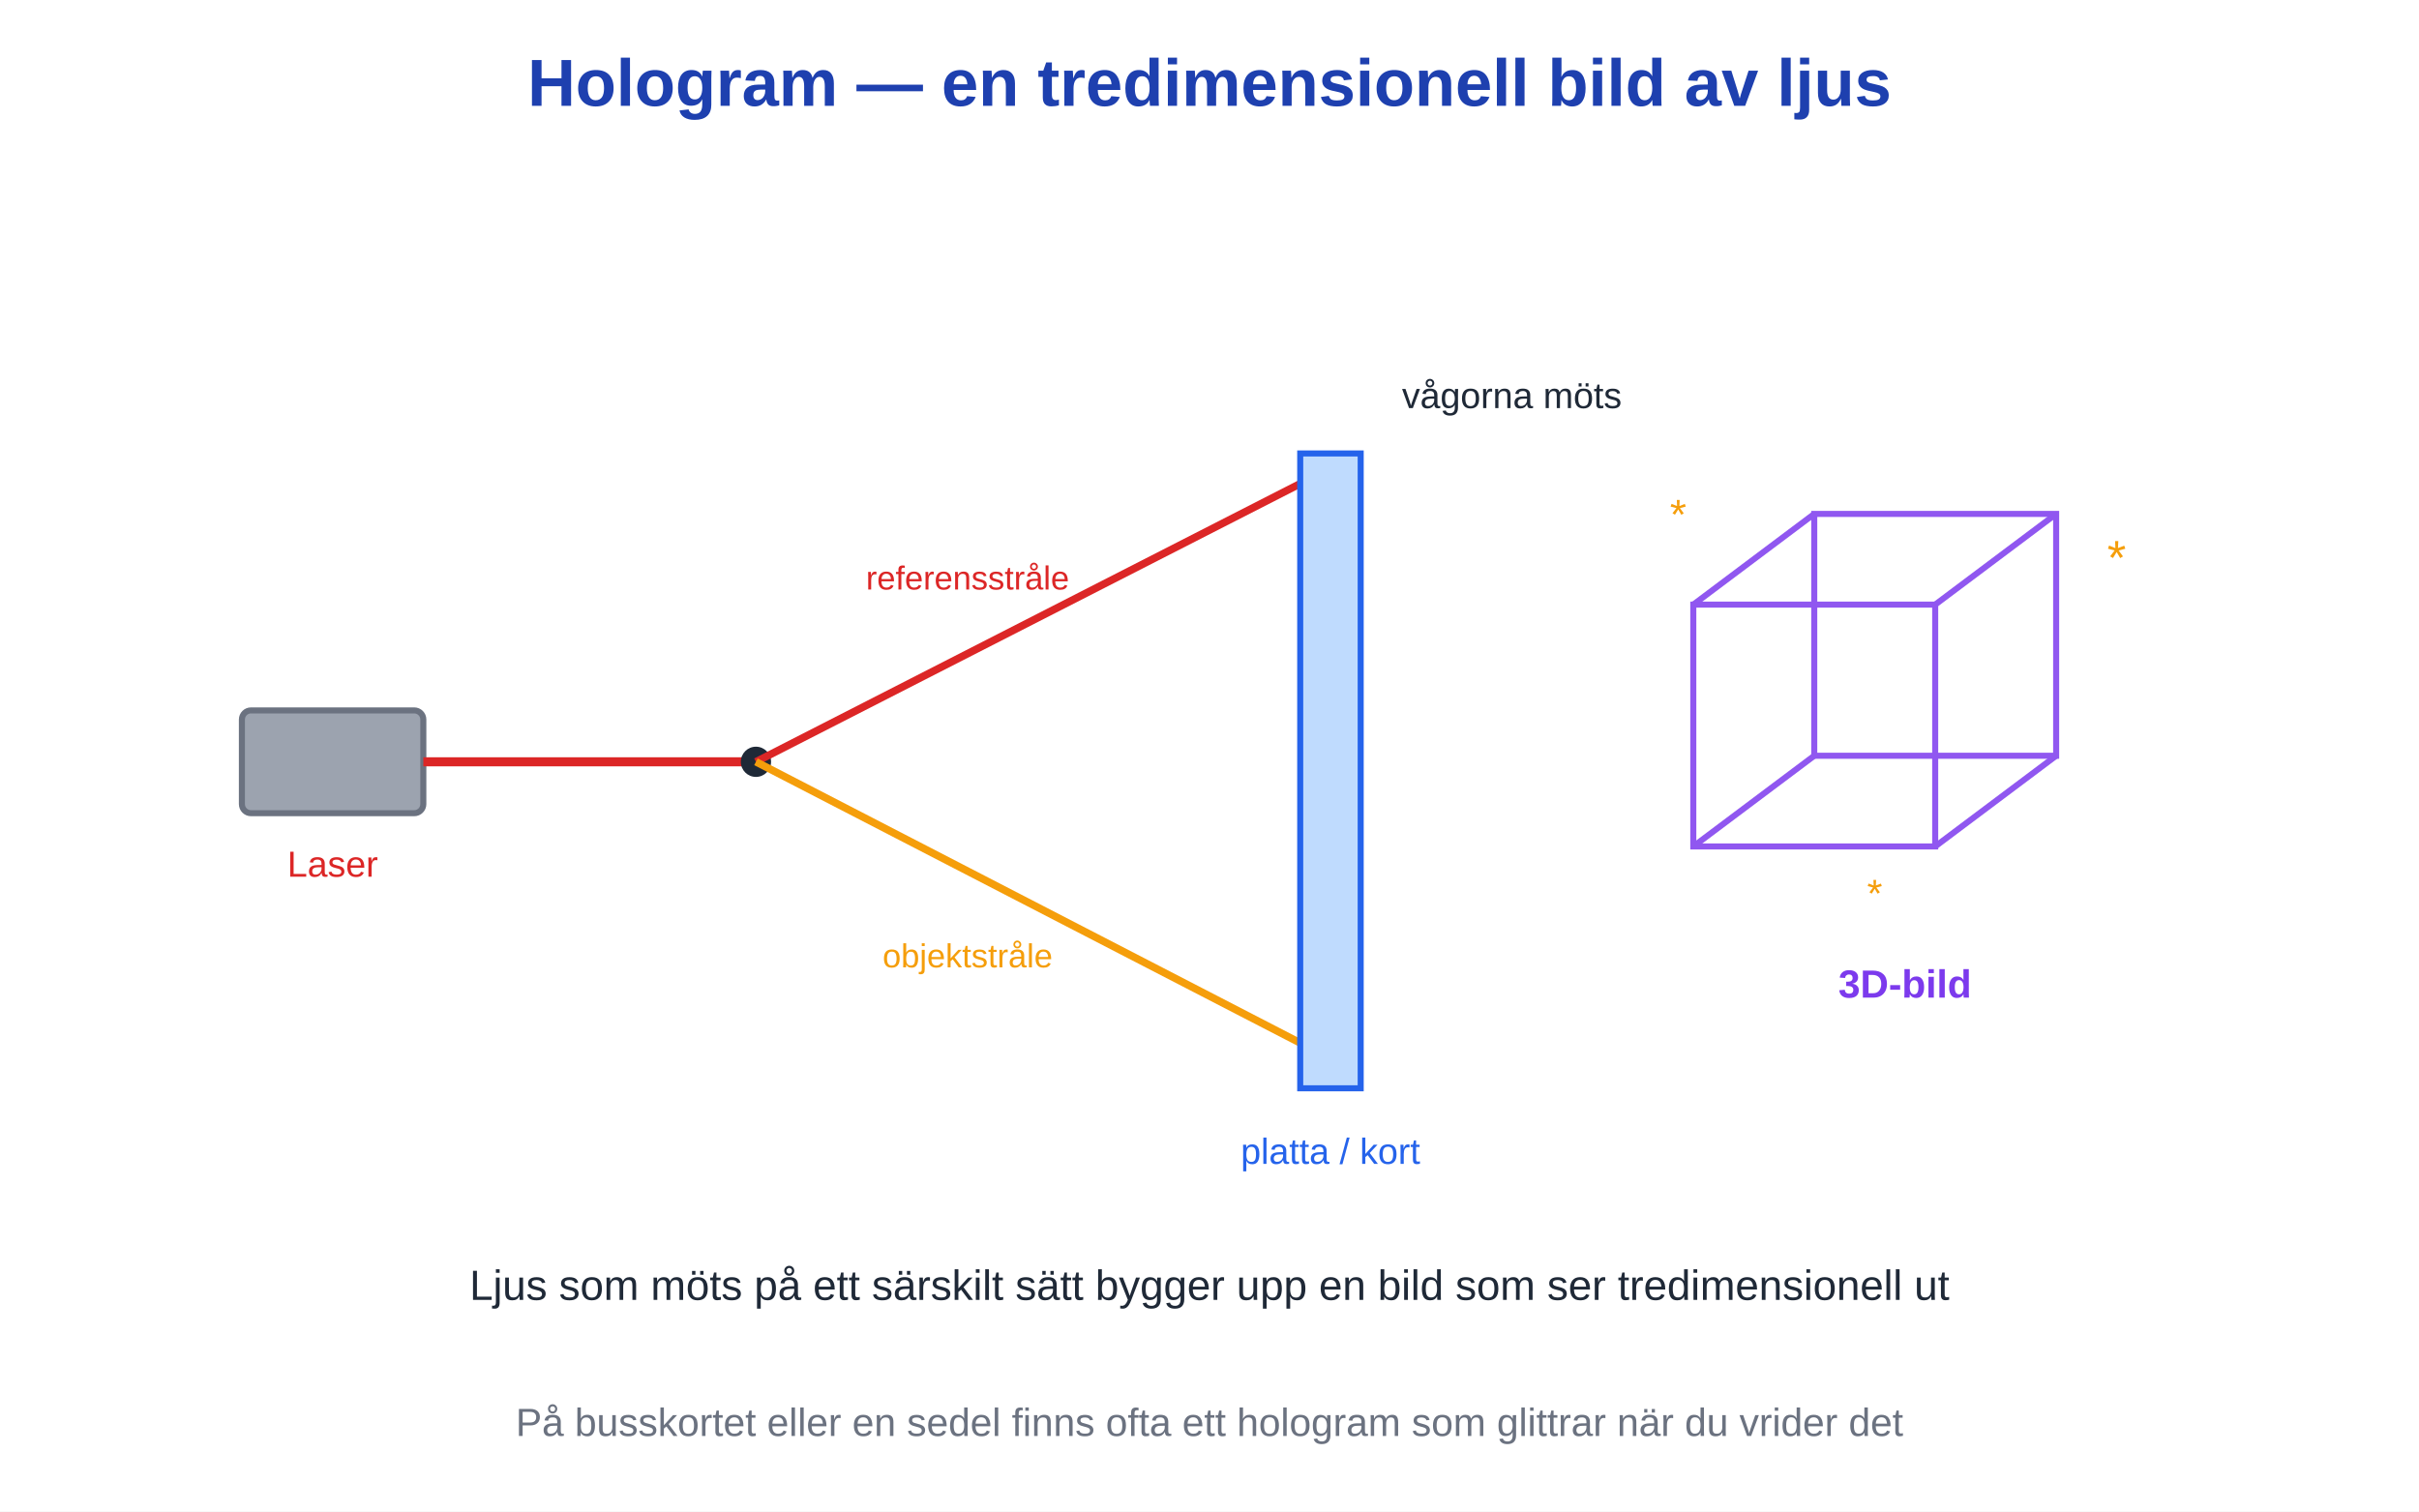
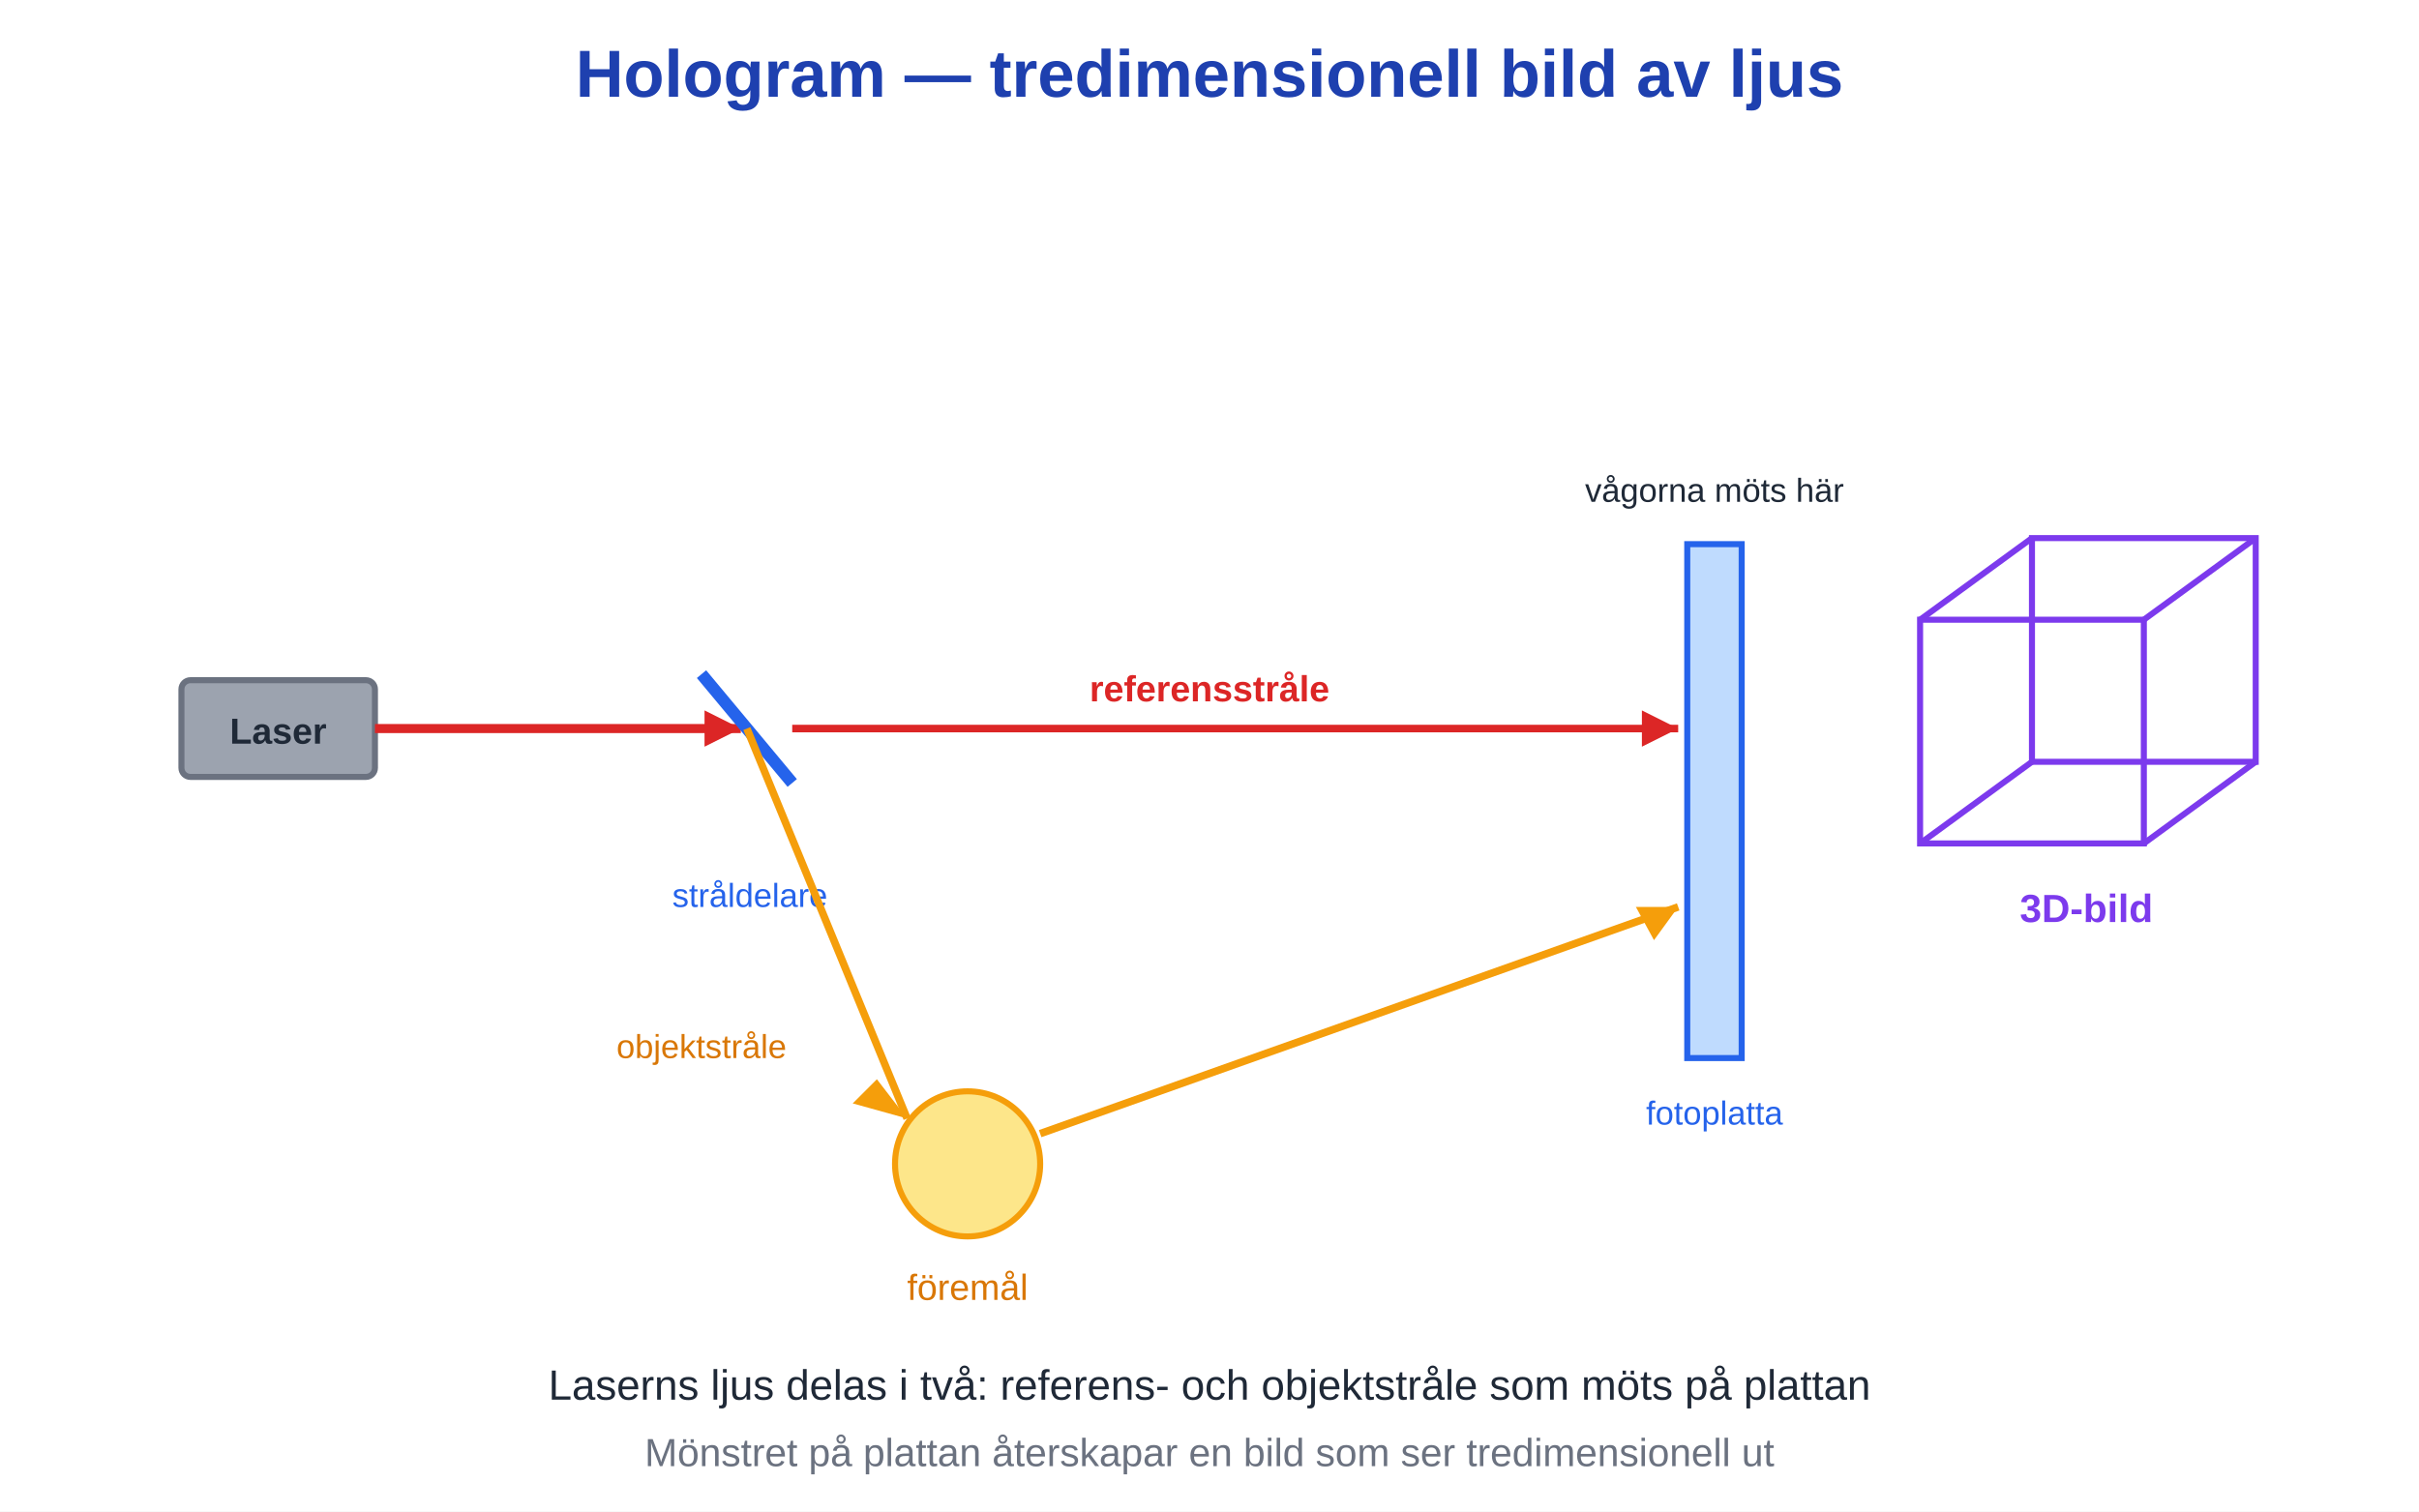
<svg xmlns="http://www.w3.org/2000/svg" viewBox="0 0 800 500" width="800" height="500">
  <rect width="800" height="500" fill="white" />
-   <text x="400" y="35" font-family="Arial,sans-serif" font-size="22" fill="#1e40af" text-anchor="middle" font-weight="bold">Hologram — en tredimensionell bild av ljus</text>
-   <rect x="80" y="235" width="60" height="34" fill="#9ca3af" stroke="#6b7280" stroke-width="2" rx="3" />
-   <text x="110" y="290" font-family="Arial,sans-serif" font-size="12" fill="#dc2626" text-anchor="middle">Laser</text>
-   <line x1="140" y1="252" x2="250" y2="252" stroke="#dc2626" stroke-width="3" />
-   <circle cx="250" cy="252" r="5" fill="#1f2937" />
-   <line x1="250" y1="252" x2="430" y2="160" stroke="#dc2626" stroke-width="2.5" />
-   <text x="320" y="195" font-family="Arial,sans-serif" font-size="11" fill="#dc2626" text-anchor="middle">referensstråle</text>
-   <line x1="250" y1="252" x2="430" y2="345" stroke="#f59e0b" stroke-width="2.5" />
-   <text x="320" y="320" font-family="Arial,sans-serif" font-size="11" fill="#f59e0b" text-anchor="middle">objektstråle</text>
-   <rect x="430" y="150" width="20" height="210" fill="#bfdbfe" stroke="#2563eb" stroke-width="2" />
-   <text x="440" y="385" font-family="Arial,sans-serif" font-size="12" fill="#2563eb" text-anchor="middle">platta / kort</text>
-   <text x="500" y="135" font-family="Arial,sans-serif" font-size="12" fill="#1f2937" text-anchor="middle">vågorna möts</text>
-   <g stroke="#7c3aed" stroke-width="2" fill="none" opacity="0.85">
-     <rect x="560" y="200" width="80" height="80" />
-     <rect x="600" y="170" width="80" height="80" />
-     <line x1="560" y1="200" x2="600" y2="170" />
-     <line x1="640" y1="200" x2="680" y2="170" />
-     <line x1="560" y1="280" x2="600" y2="250" />
-     <line x1="640" y1="280" x2="680" y2="250" />
+   <text x="400" y="32" font-family="Arial,sans-serif" font-size="22" fill="#1e40af" text-anchor="middle" font-weight="bold">Hologram — tredimensionell bild av ljus</text>
+   <rect x="60" y="225" width="64" height="32" fill="#9ca3af" stroke="#6b7280" stroke-width="2" rx="3" />
+   <text x="92" y="246" font-family="Arial,sans-serif" font-size="12" fill="#1f2937" text-anchor="middle" font-weight="bold">Laser</text>
+   <line x1="124" y1="241" x2="245" y2="241" stroke="#dc2626" stroke-width="3" />
+   <polygon points="245,241 233,235 233,247" fill="#dc2626" />
+   <line x1="232" y1="223" x2="262" y2="259" stroke="#2563eb" stroke-width="4" />
+   <text x="248" y="300" font-family="Arial,sans-serif" font-size="11" fill="#2563eb" text-anchor="middle">stråldelare</text>
+   <line x1="262" y1="241" x2="555" y2="241" stroke="#dc2626" stroke-width="2.5" />
+   <polygon points="555,241 543,235 543,247" fill="#dc2626" />
+   <text x="400" y="232" font-family="Arial,sans-serif" font-size="12" fill="#dc2626" text-anchor="middle" font-weight="bold">referensstråle</text>
+   <line x1="247" y1="241" x2="300" y2="370" stroke="#f59e0b" stroke-width="2.5" />
+   <polygon points="300,370 290,357 282,365" fill="#f59e0b" />
+   <text x="232" y="350" font-family="Arial,sans-serif" font-size="11" fill="#d97706" text-anchor="middle">objektstråle</text>
+   <circle cx="320" cy="385" r="24" fill="#fde68a" stroke="#f59e0b" stroke-width="2" />
+   <text x="320" y="430" font-family="Arial,sans-serif" font-size="12" fill="#d97706" text-anchor="middle">föremål</text>
+   <line x1="344" y1="375" x2="555" y2="300" stroke="#f59e0b" stroke-width="2.5" />
+   <polygon points="555,300 541,300 547,311" fill="#f59e0b" />
+   <rect x="558" y="180" width="18" height="170" fill="#bfdbfe" stroke="#2563eb" stroke-width="2" />
+   <text x="567" y="372" font-family="Arial,sans-serif" font-size="11" fill="#2563eb" text-anchor="middle">fotoplatta</text>
+   <text x="567" y="166" font-family="Arial,sans-serif" font-size="11" fill="#1f2937" text-anchor="middle">vågorna möts här</text>
+   <g stroke="#7c3aed" stroke-width="2" fill="none">
+     <rect x="635" y="205" width="74" height="74" />
+     <rect x="672" y="178" width="74" height="74" />
+     <line x1="635" y1="205" x2="672" y2="178" />
+     <line x1="709" y1="205" x2="746" y2="178" />
+     <line x1="635" y1="279" x2="672" y2="252" />
+     <line x1="709" y1="279" x2="746" y2="252" />
  </g>
-   <text x="700" y="190" font-family="Arial,sans-serif" font-size="16" fill="#f59e0b" text-anchor="middle">*</text>
-   <text x="555" y="175" font-family="Arial,sans-serif" font-size="14" fill="#f59e0b" text-anchor="middle">*</text>
-   <text x="620" y="300" font-family="Arial,sans-serif" font-size="13" fill="#f59e0b" text-anchor="middle">*</text>
-   <text x="630" y="330" font-family="Arial,sans-serif" font-size="13" fill="#7c3aed" text-anchor="middle" font-weight="bold">3D-bild</text>
-   <text x="400" y="430" font-family="Arial,sans-serif" font-size="14" fill="#1f2937" text-anchor="middle">Ljus som möts på ett särskilt sätt bygger upp en bild som ser tredimensionell ut</text>
-   <text x="400" y="475" font-family="Arial,sans-serif" font-size="13" fill="#6b7280" text-anchor="middle">På busskortet eller en sedel finns ofta ett hologram som glittrar när du vrider det</text>
+   <text x="690" y="305" font-family="Arial,sans-serif" font-size="13" fill="#7c3aed" text-anchor="middle" font-weight="bold">3D-bild</text>
+   <text x="400" y="463" font-family="Arial,sans-serif" font-size="14" fill="#1f2937" text-anchor="middle">Laserns ljus delas i två: referens- och objektstråle som möts på plattan</text>
+   <text x="400" y="485" font-family="Arial,sans-serif" font-size="13" fill="#6b7280" text-anchor="middle">Mönstret på plattan återskapar en bild som ser tredimensionell ut</text>
</svg>
